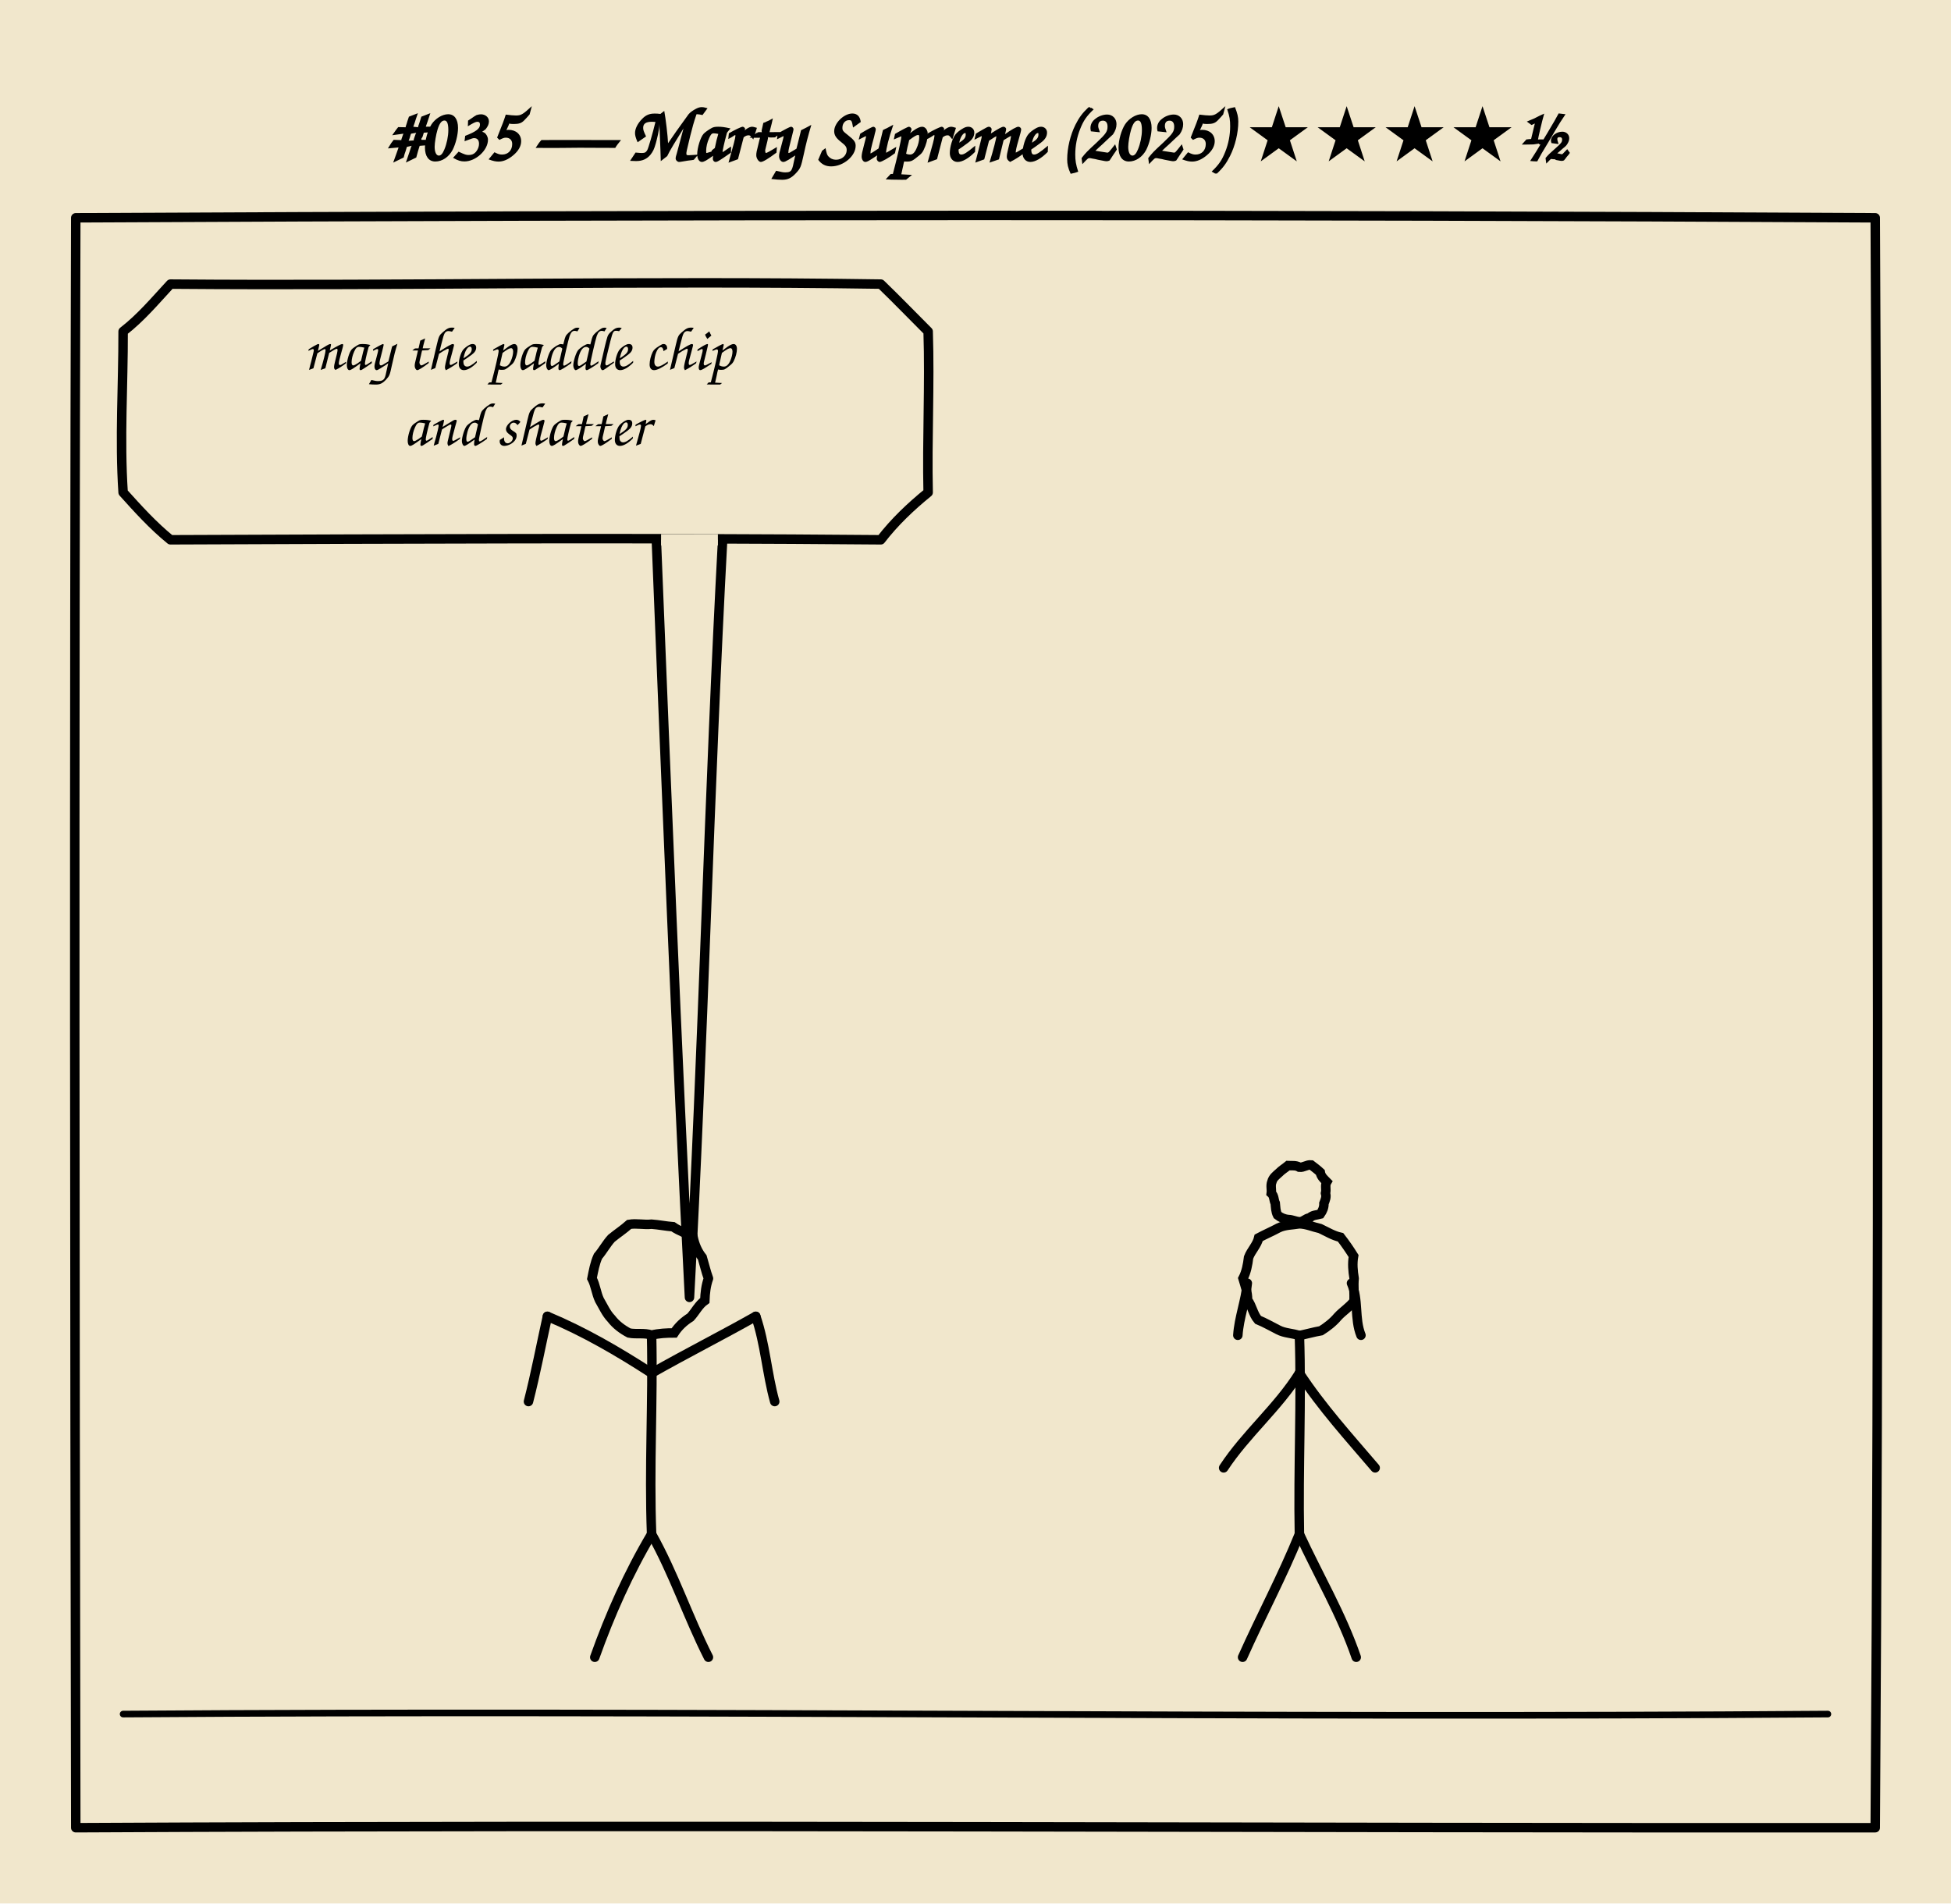
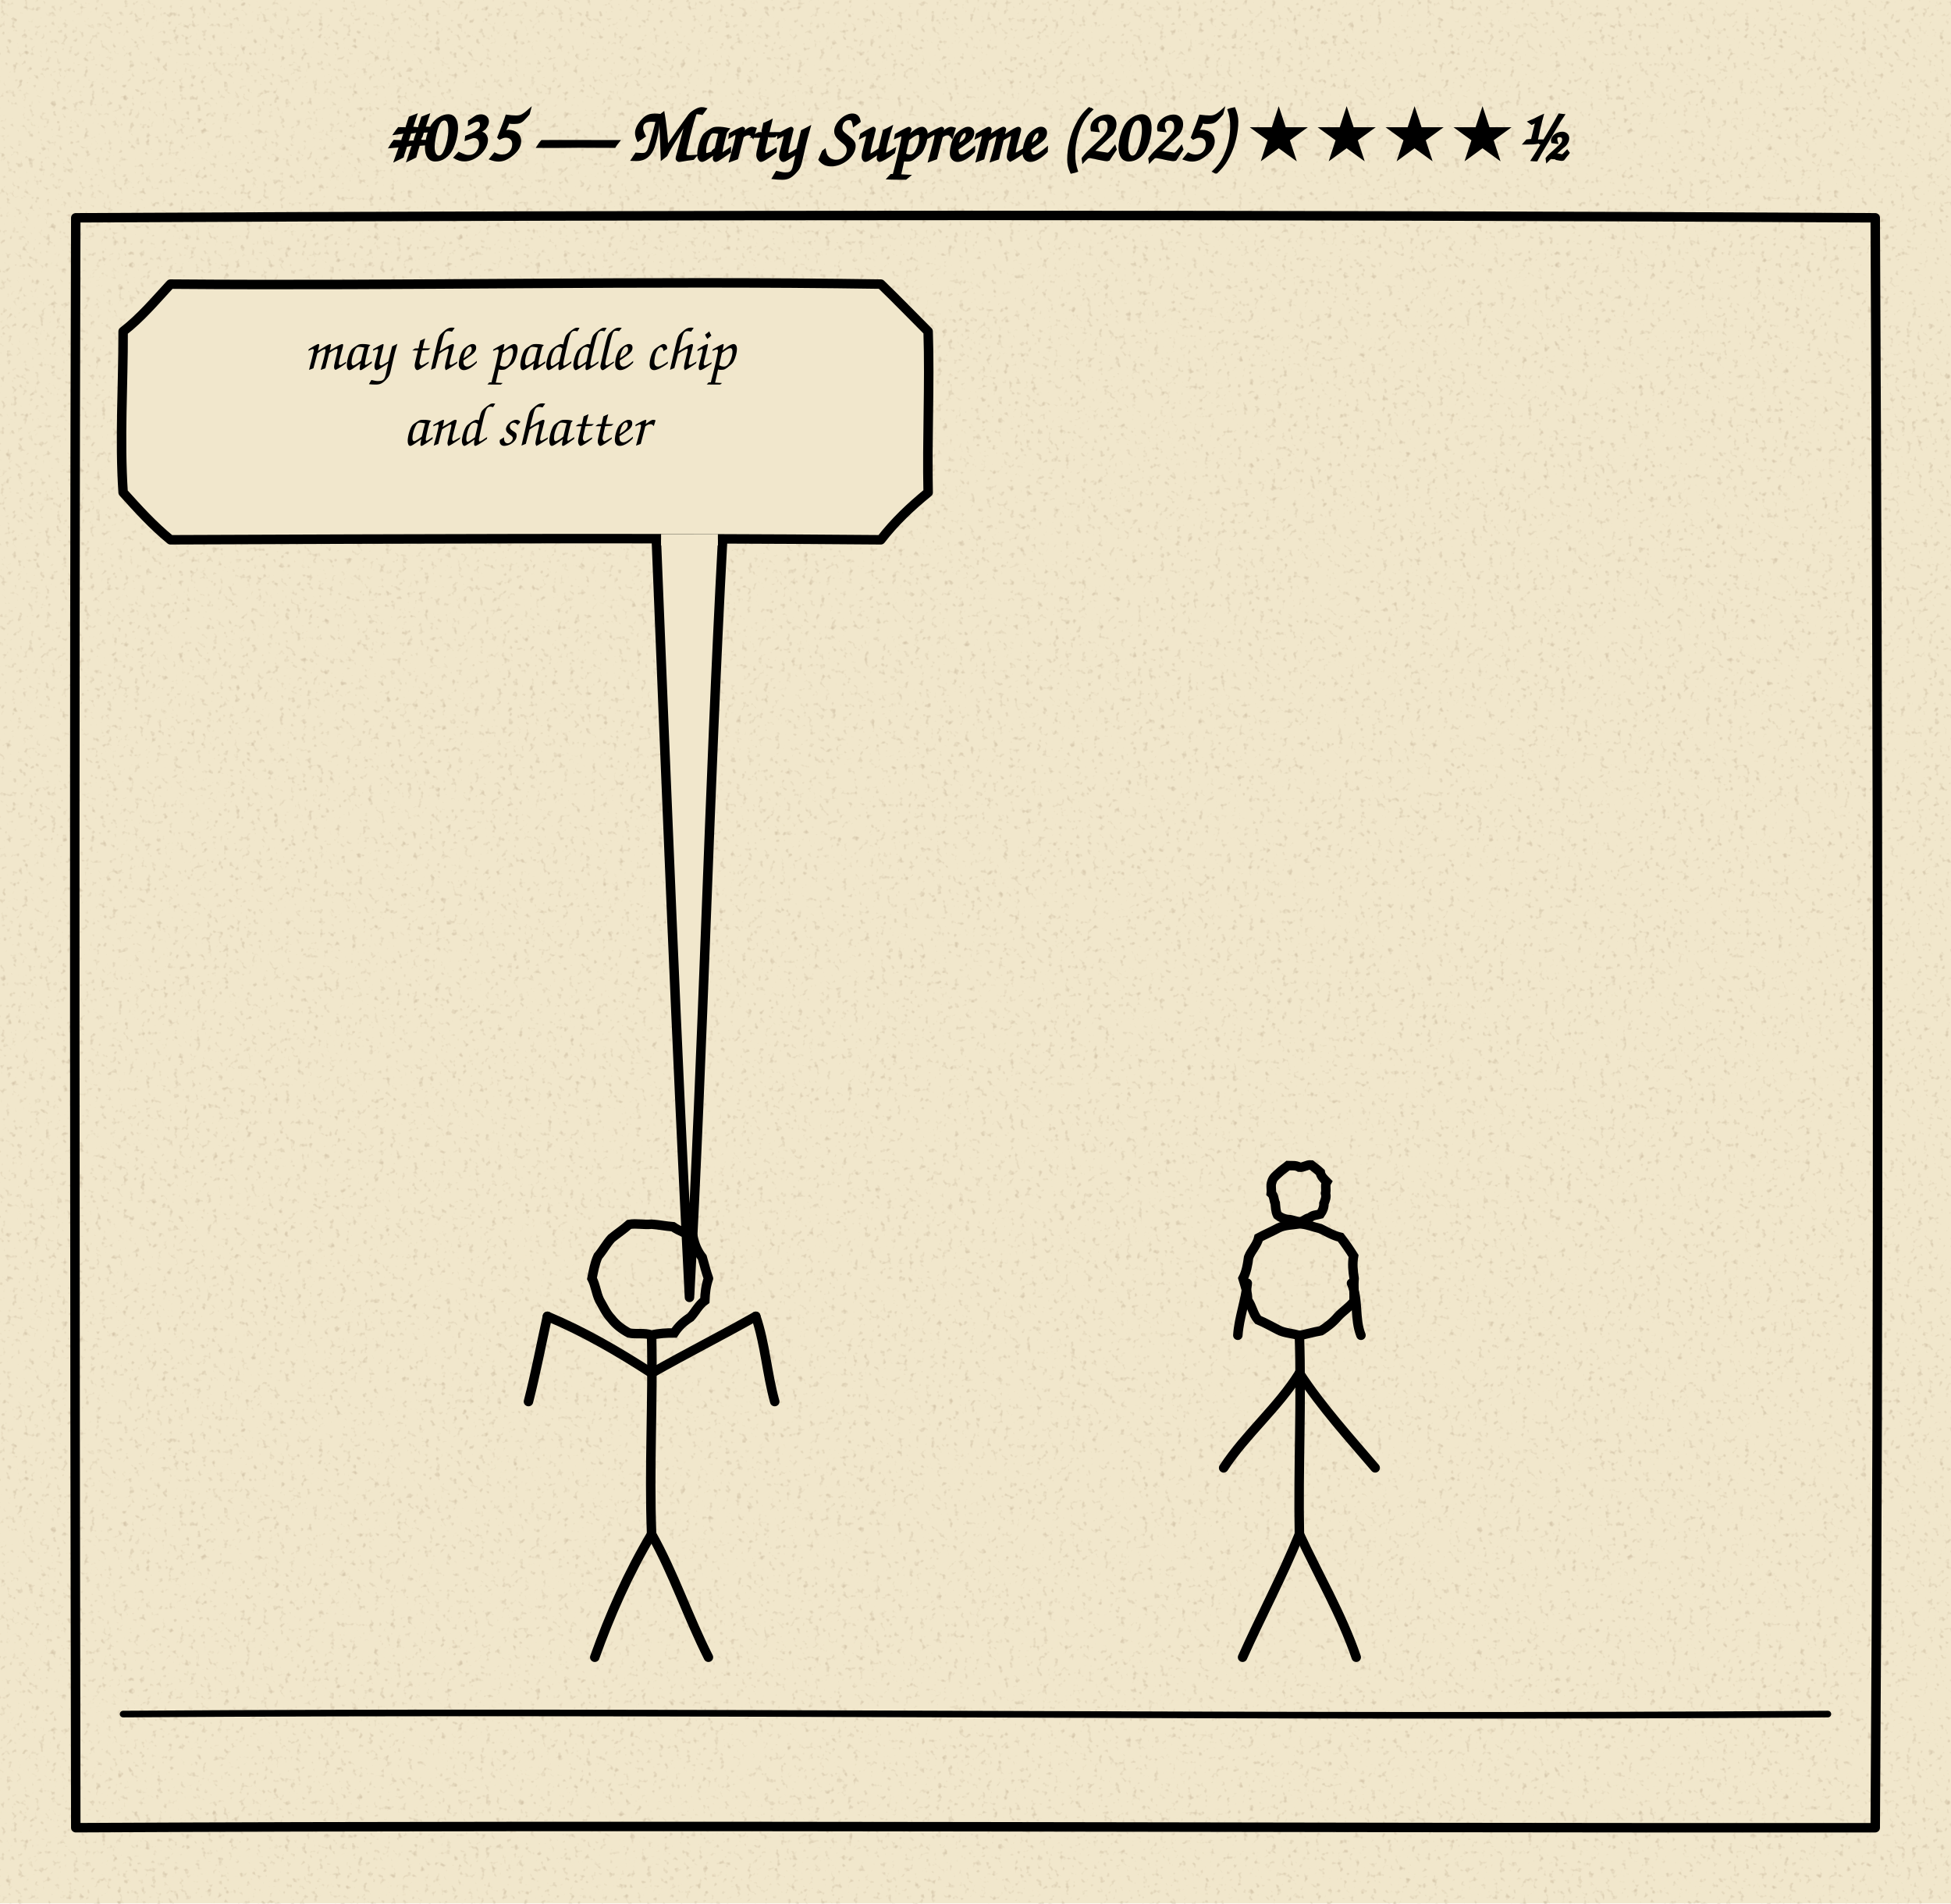
<svg xmlns="http://www.w3.org/2000/svg" viewBox="0 0 412 402" width="412" height="402" role="img" aria-label="#035 — Marty Supreme (2025)">
+   <defs>
+     <filter id="grain" x="0%" y="0%" width="100%" height="100%">
+       <feTurbulence type="fractalNoise" baseFrequency="0.85" numOctaves="2" stitchTiles="stitch" seed="9" />
+       <feColorMatrix values="0 0 0 0 0.32  0 0 0 0 0.22  0 0 0 0 0.13  0 0 0 -1.4 0.55" />
+     </filter>
+   </defs>
  <rect width="100%" height="100%" fill="#f1e7cc" />
+   <rect width="100%" height="100%" filter="url(#grain)" opacity="0.75" />
  <text x="206.0" y="34" text-anchor="middle" font-family="Comic Neue, Comic Sans MS, cursive" font-size="16" font-weight="700" fill="black">#035 — Marty Supreme (2025) ★★★★½</text>
  <g class="panel">
    <path d="M 16.00 46.00 C 142.67 45.35, 269.33 45.31, 396.00 46.00 C 396.57 159.33, 396.77 272.67, 396.00 386.00 C 269.33 386.11, 142.67 385.35, 16.00 386.00 C 15.79 272.67, 15.65 159.33, 16.00 46.00" fill="none" stroke="black" stroke-width="2.0" stroke-linecap="round" stroke-linejoin="round" />
    <path d="M 26.00 362.00 C 146.00 361.15, 266.00 362.90, 386.00 362.00" fill="none" stroke="black" stroke-width="1.4" stroke-linecap="round" />
    <path d="M 149.61 270.00 C 149.07 271.51, 148.90 273.07, 148.84 274.66 C 147.53 275.58, 146.86 277.06, 145.80 278.20 C 144.42 279.06, 143.26 280.14, 142.37 281.51 C 140.76 281.51, 139.17 281.58, 137.60 281.96 C 136.05 281.42, 134.40 281.84, 132.83 281.52 C 131.39 280.75, 130.10 279.80, 129.10 278.50 C 128.00 277.36, 127.38 275.90, 126.59 274.56 C 125.90 273.10, 125.77 271.44, 125.01 270.00 C 125.33 268.41, 125.60 266.80, 126.28 265.31 C 127.31 264.11, 128.05 262.69, 129.12 261.52 C 130.35 260.51, 131.69 259.64, 132.87 258.58 C 134.44 258.31, 136.02 258.72, 137.60 258.54 C 139.12 258.65, 140.61 258.96, 142.12 259.08 C 143.43 260.00, 144.98 260.46, 146.35 261.25 C 146.68 262.84, 147.28 264.29, 148.30 265.57 C 148.74 267.04, 149.08 268.55, 149.61 270.00" fill="none" stroke="black" stroke-width="2.0" stroke-linecap="round" />
    <path d="M 137.60 282.00 C 137.92 296.00, 137.06 310.00, 137.60 324.00" fill="none" stroke="black" stroke-width="2.0" stroke-linecap="round" />
    <path d="M 137.60 290.00 C 130.57 285.45, 123.35 281.24, 115.60 278.00" fill="none" stroke="black" stroke-width="2.0" stroke-linecap="round" />
    <path d="M 115.60 278.00 C 114.27 284.00, 113.13 290.04, 111.60 296.00" fill="none" stroke="black" stroke-width="2.0" stroke-linecap="round" />
    <path d="M 137.60 290.00 C 144.86 285.87, 152.32 282.11, 159.60 278.00" fill="none" stroke="black" stroke-width="2.0" stroke-linecap="round" />
    <path d="M 159.60 278.00 C 161.60 283.85, 161.95 290.07, 163.60 296.00" fill="none" stroke="black" stroke-width="2.0" stroke-linecap="round" />
    <path d="M 137.60 324.00 C 132.70 332.25, 128.82 340.97, 125.60 350.00" fill="none" stroke="black" stroke-width="2.0" stroke-linecap="round" />
    <path d="M 137.60 324.00 C 142.29 332.35, 145.28 341.48, 149.60 350.00" fill="none" stroke="black" stroke-width="2.0" stroke-linecap="round" />
    <path d="M 285.96 270.00 C 285.80 271.59, 286.01 273.19, 285.94 274.78 C 284.97 276.07, 283.56 276.91, 282.49 278.09 C 281.49 279.28, 280.28 280.21, 278.97 281.04 C 277.43 281.31, 275.93 281.74, 274.40 282.07 C 272.94 281.54, 271.31 281.60, 269.91 280.85 C 268.50 280.14, 267.13 279.34, 265.66 278.74 C 264.60 277.51, 264.41 275.82, 263.45 274.54 C 263.49 272.95, 262.93 271.49, 262.49 270.00 C 263.21 268.61, 263.48 267.09, 263.67 265.56 C 264.22 264.09, 265.45 262.97, 265.81 261.41 C 267.18 260.68, 268.61 260.07, 269.98 259.33 C 271.38 258.65, 272.92 258.72, 274.40 258.46 C 275.92 258.50, 277.31 259.14, 278.77 259.46 C 280.19 260.12, 281.53 260.97, 283.09 261.31 C 284.08 262.58, 284.99 263.90, 285.84 265.26 C 285.55 266.85, 285.70 268.43, 285.96 270.00" fill="none" stroke="black" stroke-width="2.0" stroke-linecap="round" />
    <path d="M 279.90 252.00 C 280.17 252.77, 279.85 253.46, 279.58 254.15 C 279.61 255.00, 279.29 255.73, 278.81 256.41 C 278.04 256.62, 277.18 256.58, 276.56 257.22 C 275.76 257.25, 275.24 258.07, 274.40 258.02 C 273.61 257.98, 272.89 257.58, 272.10 257.56 C 271.23 257.49, 270.46 257.16, 269.78 256.62 C 269.38 255.83, 269.39 254.96, 269.30 254.11 C 268.96 253.43, 269.10 252.56, 268.46 252.00 C 268.57 251.20, 268.27 250.38, 268.59 249.59 C 268.80 248.73, 269.48 248.24, 270.09 247.69 C 270.66 247.10, 271.37 246.69, 271.99 246.17 C 272.80 246.22, 273.64 246.05, 274.40 246.51 C 275.28 246.61, 276.00 245.93, 276.88 246.02 C 277.54 246.52, 278.20 247.02, 278.81 247.59 C 278.95 248.48, 279.60 249.02, 280.18 249.61 C 279.73 250.36, 280.16 251.22, 279.90 252.00" fill="none" stroke="black" stroke-width="2.0" stroke-linecap="round" />
    <path d="M 263.40 271.00 C 263.06 274.73, 261.65 278.26, 261.40 282.00" fill="none" stroke="black" stroke-width="2.0" stroke-linecap="round" />
    <path d="M 285.40 271.00 C 286.96 274.50, 285.98 278.47, 287.40 282.00" fill="none" stroke="black" stroke-width="2.0" stroke-linecap="round" />
    <path d="M 274.40 282.00 C 274.87 296.00, 274.13 310.00, 274.40 324.00" fill="none" stroke="black" stroke-width="2.0" stroke-linecap="round" />
    <path d="M 274.40 290.00 C 269.85 297.29, 263.10 302.83, 258.40 310.00" fill="none" stroke="black" stroke-width="2.0" stroke-linecap="round" />
    <path d="M 274.40 290.00 C 279.11 297.17, 284.85 303.50, 290.40 310.00" fill="none" stroke="black" stroke-width="2.0" stroke-linecap="round" />
    <path d="M 274.40 324.00 C 270.82 332.86, 266.29 341.28, 262.40 350.00" fill="none" stroke="black" stroke-width="2.0" stroke-linecap="round" />
    <path d="M 274.40 324.00 C 278.40 332.67, 283.29 340.92, 286.40 350.00" fill="none" stroke="black" stroke-width="2.0" stroke-linecap="round" />
    <path d="M 36.00 60.00 C 86.00 60.42, 136.00 59.23, 186.00 60.00 C 189.39 63.27, 192.66 66.67, 196.00 70.00 C 196.37 81.33, 195.75 92.67, 196.00 104.00 C 192.33 106.99, 188.90 110.23, 186.00 114.00 C 136.00 113.56, 86.00 113.81, 36.00 114.00 C 32.32 111.01, 29.16 107.51, 26.00 104.00 C 25.24 92.67, 26.03 81.33, 26.00 70.00 C 29.76 67.10, 32.79 63.46, 36.00 60.00" fill="#f1e7cc" stroke="black" stroke-width="2.0" stroke-linecap="round" stroke-linejoin="round" />
    <path d="M 138.60 114.00 C 140.75 167.34, 142.86 220.68, 145.60 274.00 C 148.51 220.69, 149.73 167.31, 152.60 114.00" fill="#f1e7cc" stroke="black" stroke-width="2.0" stroke-linecap="round" stroke-linejoin="round" />
    <line x1="139.6" y1="114" x2="151.6" y2="114" stroke="#f1e7cc" stroke-width="2.4" />
    <text x="111.0" y="78.0" text-anchor="middle" font-family="Comic Neue, Comic Sans MS, cursive" font-size="13" fill="black">
      <tspan x="111.0" dy="0">may the paddle chip</tspan>
      <tspan x="111.0" dy="16">and shatter</tspan>
    </text>
  </g>
</svg>
